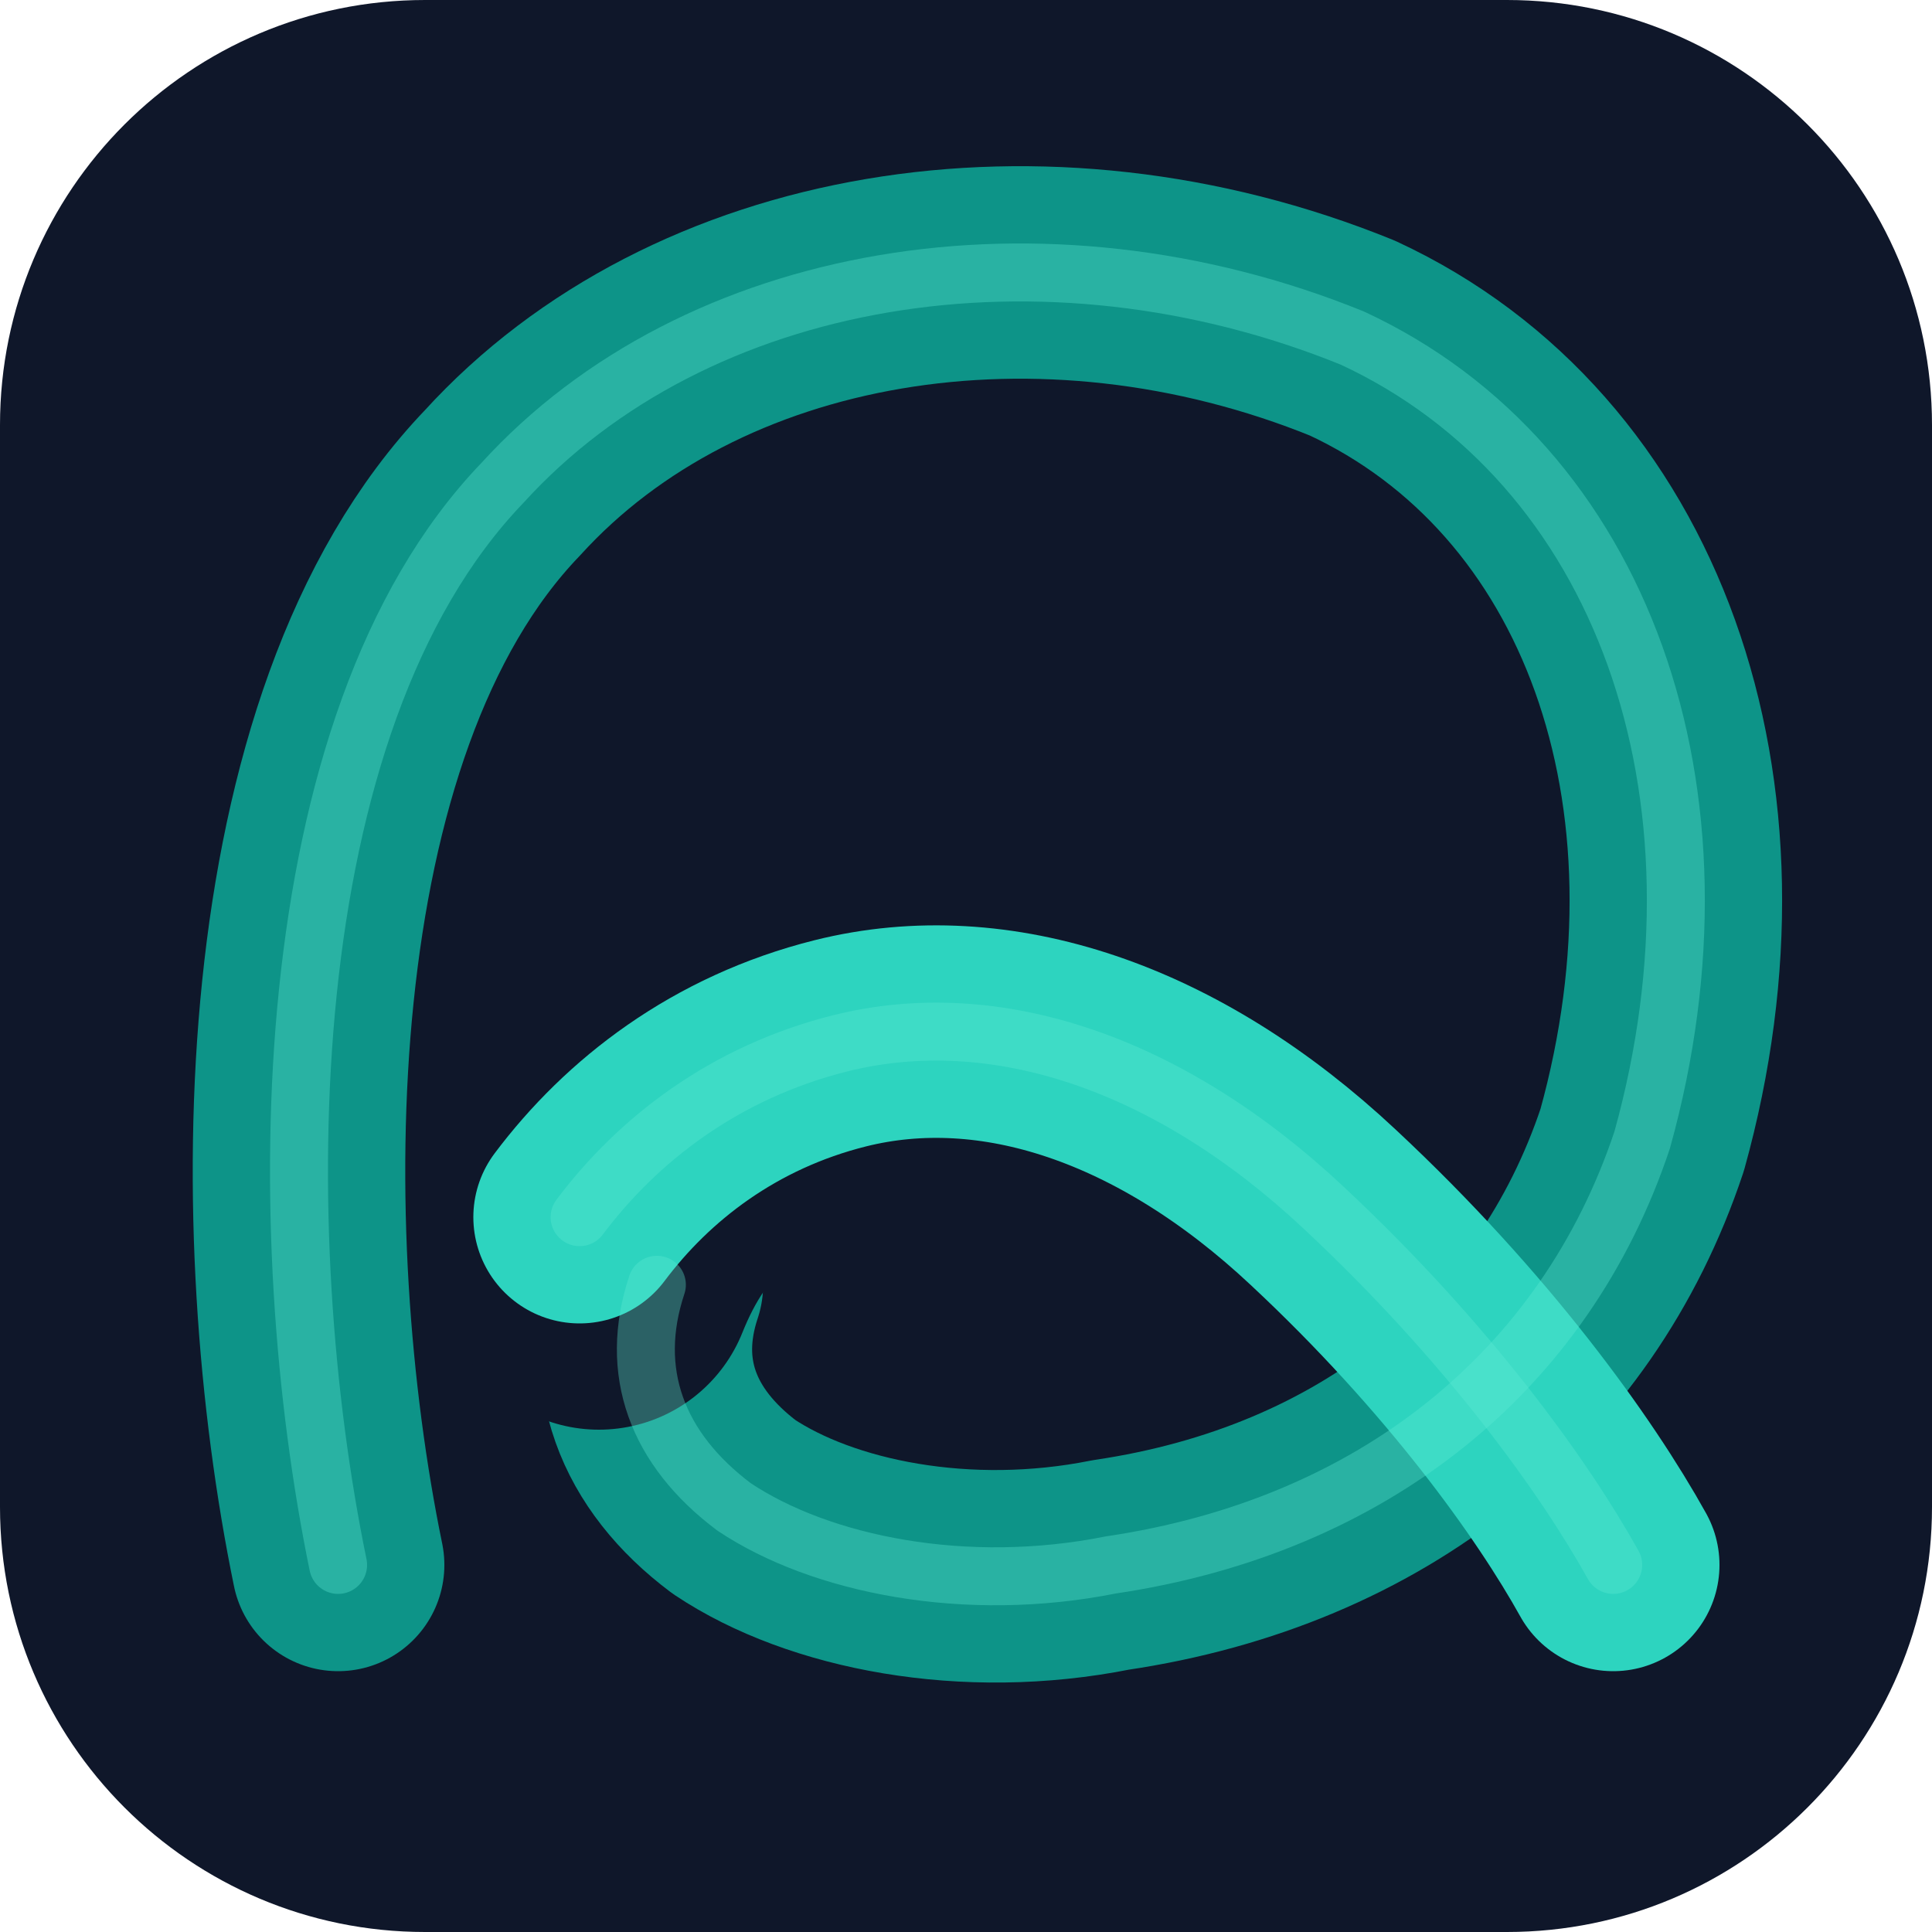
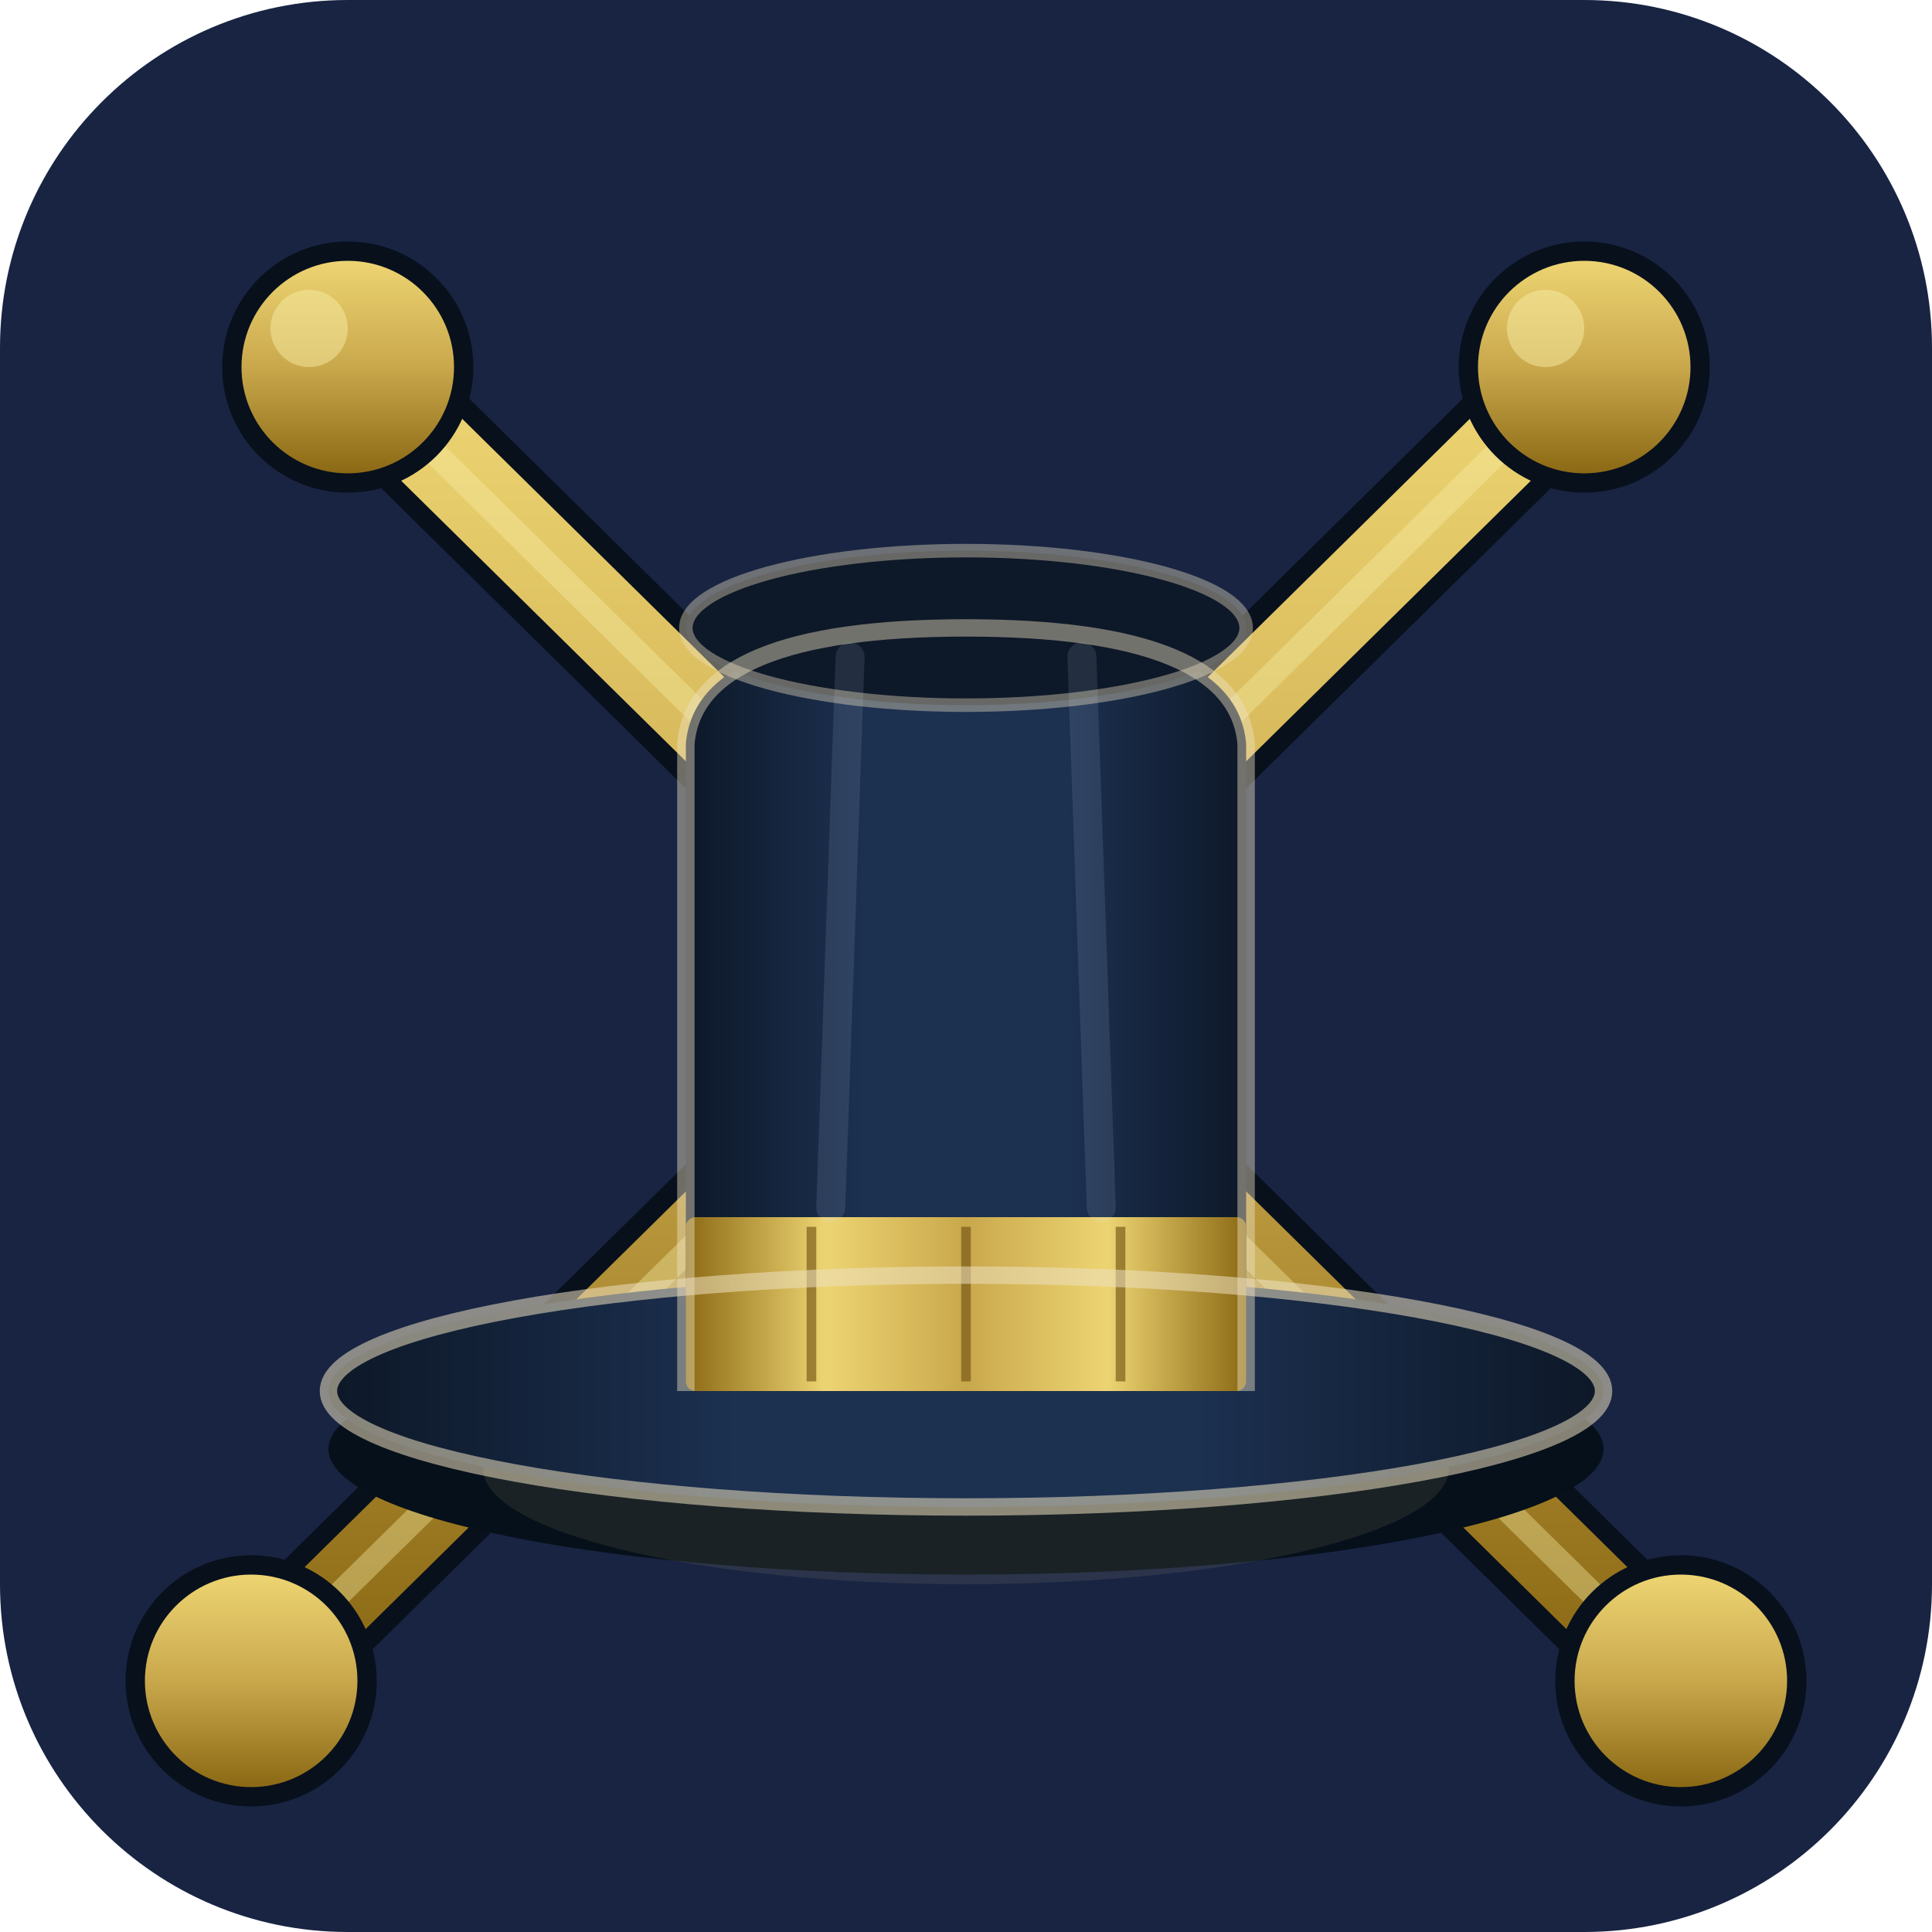
<svg xmlns="http://www.w3.org/2000/svg" viewBox="0 0 200 200">
-   <rect width="200" height="200" rx="44" fill="#0F172A" />
-   <path d="M 35,162            C 28,128 28,75 52,50            C 72,28 108,22 140,35            C 168,48 180,82 170,118            C 162,142 142,158 115,162            C 100,165 85,162 76,156            C 68,150 65,142 68,133" fill="none" stroke="#0D9488" stroke-width="22" stroke-linecap="round" stroke-linejoin="round" />
-   <path d="M 62,132 C 64,127 67,122 72,118" fill="none" stroke="#0F172A" stroke-width="32" stroke-linecap="round" />
-   <path d="M 60,126            C 66,118 75,111 87,108            C 103,104 121,110 137,125            C 152,139 162,153 167,162" fill="none" stroke="#2DD4BF" stroke-width="22" stroke-linecap="round" stroke-linejoin="round" />
-   <path d="M 35,162            C 28,128 28,75 52,50            C 72,28 108,22 140,35            C 168,48 180,82 170,118            C 162,142 142,158 115,162            C 100,165 85,162 76,156            C 68,150 65,142 68,133" fill="none" stroke="#5EEAD4" stroke-width="6" stroke-linecap="round" stroke-linejoin="round" opacity="0.35" />
-   <path d="M 60,126            C 66,118 75,111 87,108            C 103,104 121,110 137,125            C 152,139 162,153 167,162" fill="none" stroke="#5EEAD4" stroke-width="6" stroke-linecap="round" stroke-linejoin="round" opacity="0.35" />
+   <defs>
+     <linearGradient id="gold" x1="0" y1="0" x2="0" y2="1">
+       <stop offset="0%" stop-color="#EDD472" />
+       <stop offset="50%" stop-color="#C9A84C" />
+       <stop offset="100%" stop-color="#8B6914" />
+     </linearGradient>
+     <linearGradient id="goldBand" x1="0" y1="0" x2="1" y2="0">
+       <stop offset="0%" stop-color="#8B6914" />
+       <stop offset="25%" stop-color="#EDD472" />
+       <stop offset="50%" stop-color="#C9A84C" />
+       <stop offset="75%" stop-color="#EDD472" />
+       <stop offset="100%" stop-color="#8B6914" />
+     </linearGradient>
+     <linearGradient id="hatShade" x1="0" y1="0" x2="1" y2="0">
+       <stop offset="0%" stop-color="#0D1828" />
+       <stop offset="32%" stop-color="#1C3050" />
+       <stop offset="68%" stop-color="#1C3050" />
+       <stop offset="100%" stop-color="#0D1828" />
+     </linearGradient>
+   </defs>
+   <rect width="200" height="200" rx="36" fill="#182442" />
+   <line x1="26" y1="174" x2="164" y2="38" stroke="#08101C" stroke-width="13" stroke-linecap="round" />
+   <line x1="26" y1="174" x2="164" y2="38" stroke="url(#gold)" stroke-width="9" stroke-linecap="round" />
+   <line x1="26" y1="174" x2="164" y2="38" stroke="#F8EFA8" stroke-width="2.5" stroke-linecap="round" opacity="0.38" />
+   <line x1="174" y1="174" x2="36" y2="38" stroke="#08101C" stroke-width="13" stroke-linecap="round" />
+   <line x1="174" y1="174" x2="36" y2="38" stroke="url(#gold)" stroke-width="9" stroke-linecap="round" />
+   <line x1="174" y1="174" x2="36" y2="38" stroke="#F8EFA8" stroke-width="2.5" stroke-linecap="round" opacity="0.38" />
+   <circle cx="164" cy="38" r="13" fill="#08101C" />
+   <circle cx="164" cy="38" r="11" fill="url(#gold)" />
+   <circle cx="160" cy="34" r="4" fill="#F8EFA8" opacity="0.48" />
+   <circle cx="36" cy="38" r="13" fill="#08101C" />
+   <circle cx="36" cy="38" r="11" fill="url(#gold)" />
+   <circle cx="32" cy="34" r="4" fill="#F8EFA8" opacity="0.48" />
+   <circle cx="174" cy="174" r="13" fill="#08101C" />
+   <circle cx="174" cy="174" r="11" fill="url(#gold)" />
+   <circle cx="26" cy="174" r="13" fill="#08101C" />
+   <circle cx="26" cy="174" r="11" fill="url(#gold)" />
+   <ellipse cx="100" cy="150" rx="66" ry="13" fill="#06101A" />
+   <ellipse cx="100" cy="152" rx="50" ry="12" fill="#D8C890" opacity="0.10" />
+   <path d="M 71,144 L 71,77 Q 72,65 100,65 Q 128,65 129,77 L 129,144 Z" fill="url(#hatShade)" />
+   <ellipse cx="100" cy="144" rx="66" ry="12" fill="url(#hatShade)" />
+   <ellipse cx="100" cy="65" rx="29" ry="8" fill="#0D1828" />
+   <rect x="71" y="126" width="58" height="18" fill="url(#goldBand)" rx="1" />
+   <line x1="84" y1="127" x2="84" y2="143" stroke="#6A4C0E" stroke-width="1" opacity="0.6" />
+   <line x1="100" y1="127" x2="100" y2="143" stroke="#6A4C0E" stroke-width="1" opacity="0.6" />
+   <line x1="116" y1="127" x2="116" y2="143" stroke="#6A4C0E" stroke-width="1" opacity="0.6" />
+   <line x1="88" y1="68" x2="86" y2="125" stroke="#D0E8FF" stroke-width="3" opacity="0.11" stroke-linecap="round" />
+   <line x1="112" y1="68" x2="114" y2="125" stroke="#D0E8FF" stroke-width="3" opacity="0.11" stroke-linecap="round" />
+   <ellipse cx="100" cy="144" rx="66" ry="12" fill="none" stroke="#EDE0C0" stroke-width="1.8" opacity="0.55" />
+   <path d="M 71,144 L 71,77 Q 72,65 100,65 Q 128,65 129,77 L 129,144" fill="none" stroke="#EDE0C0" stroke-width="1.8" opacity="0.45" />
+   <ellipse cx="100" cy="65" rx="29" ry="8" fill="none" stroke="#EDE0C0" stroke-width="1.4" opacity="0.40" />
</svg>
